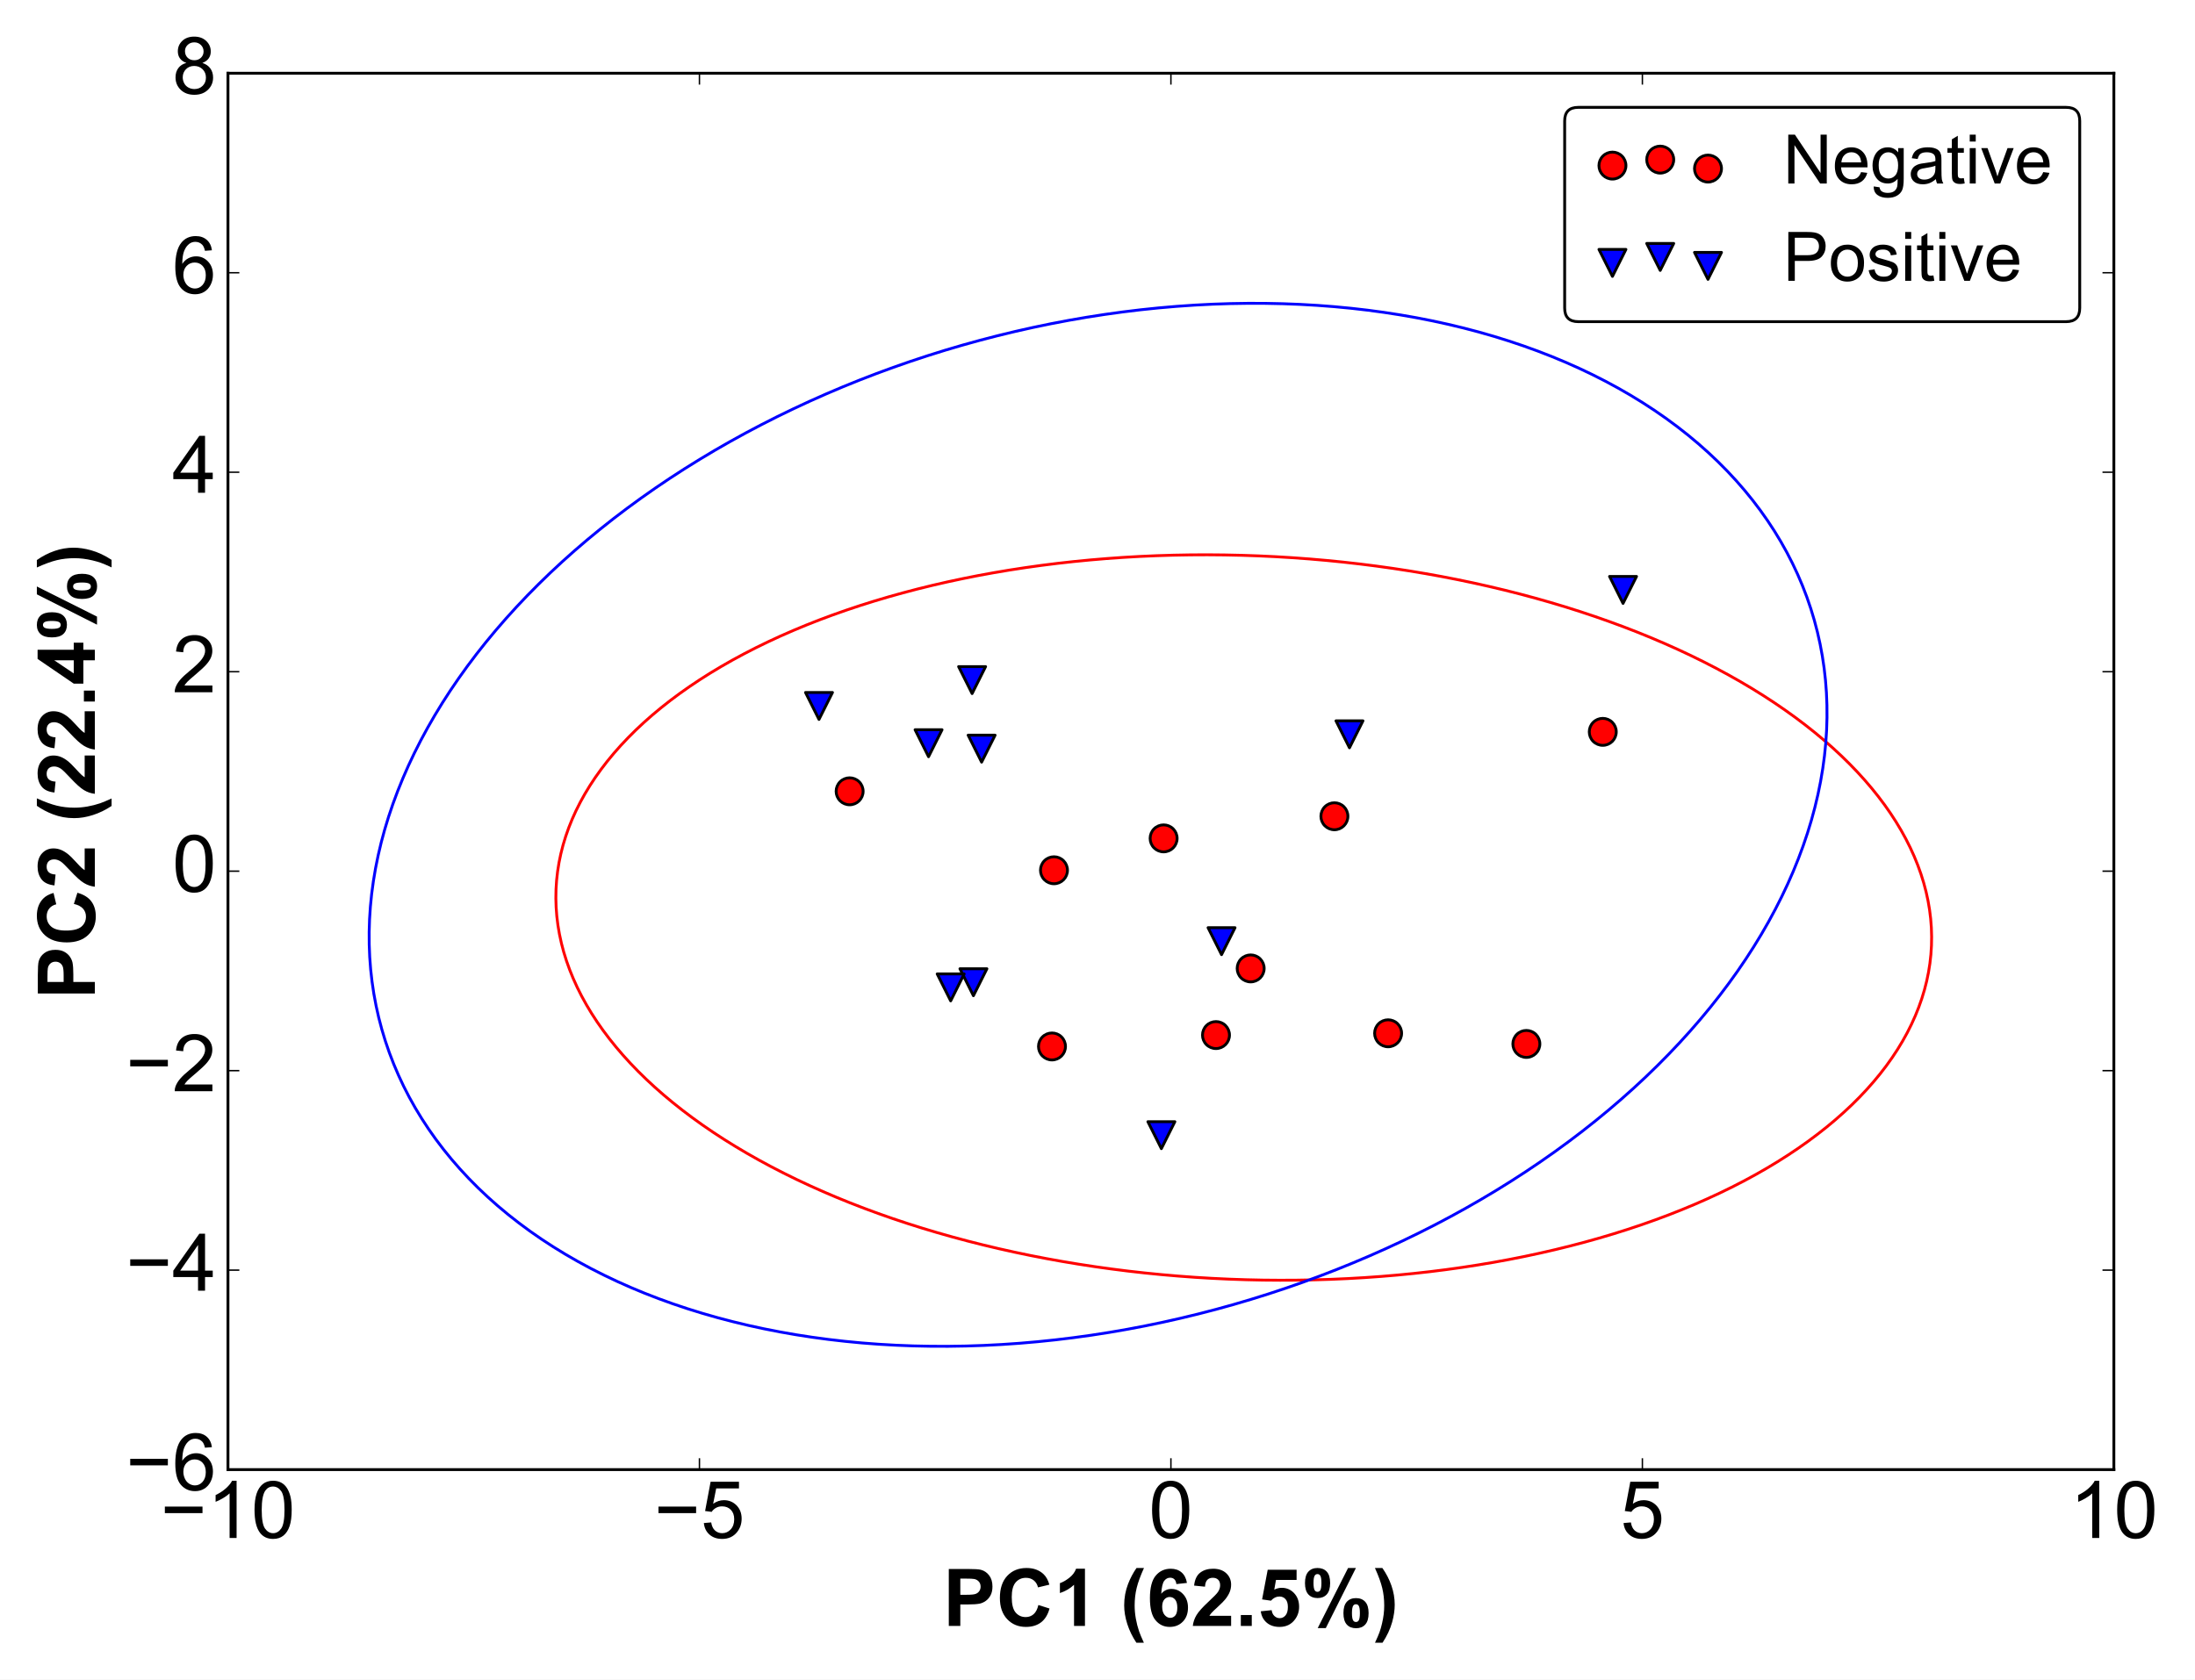
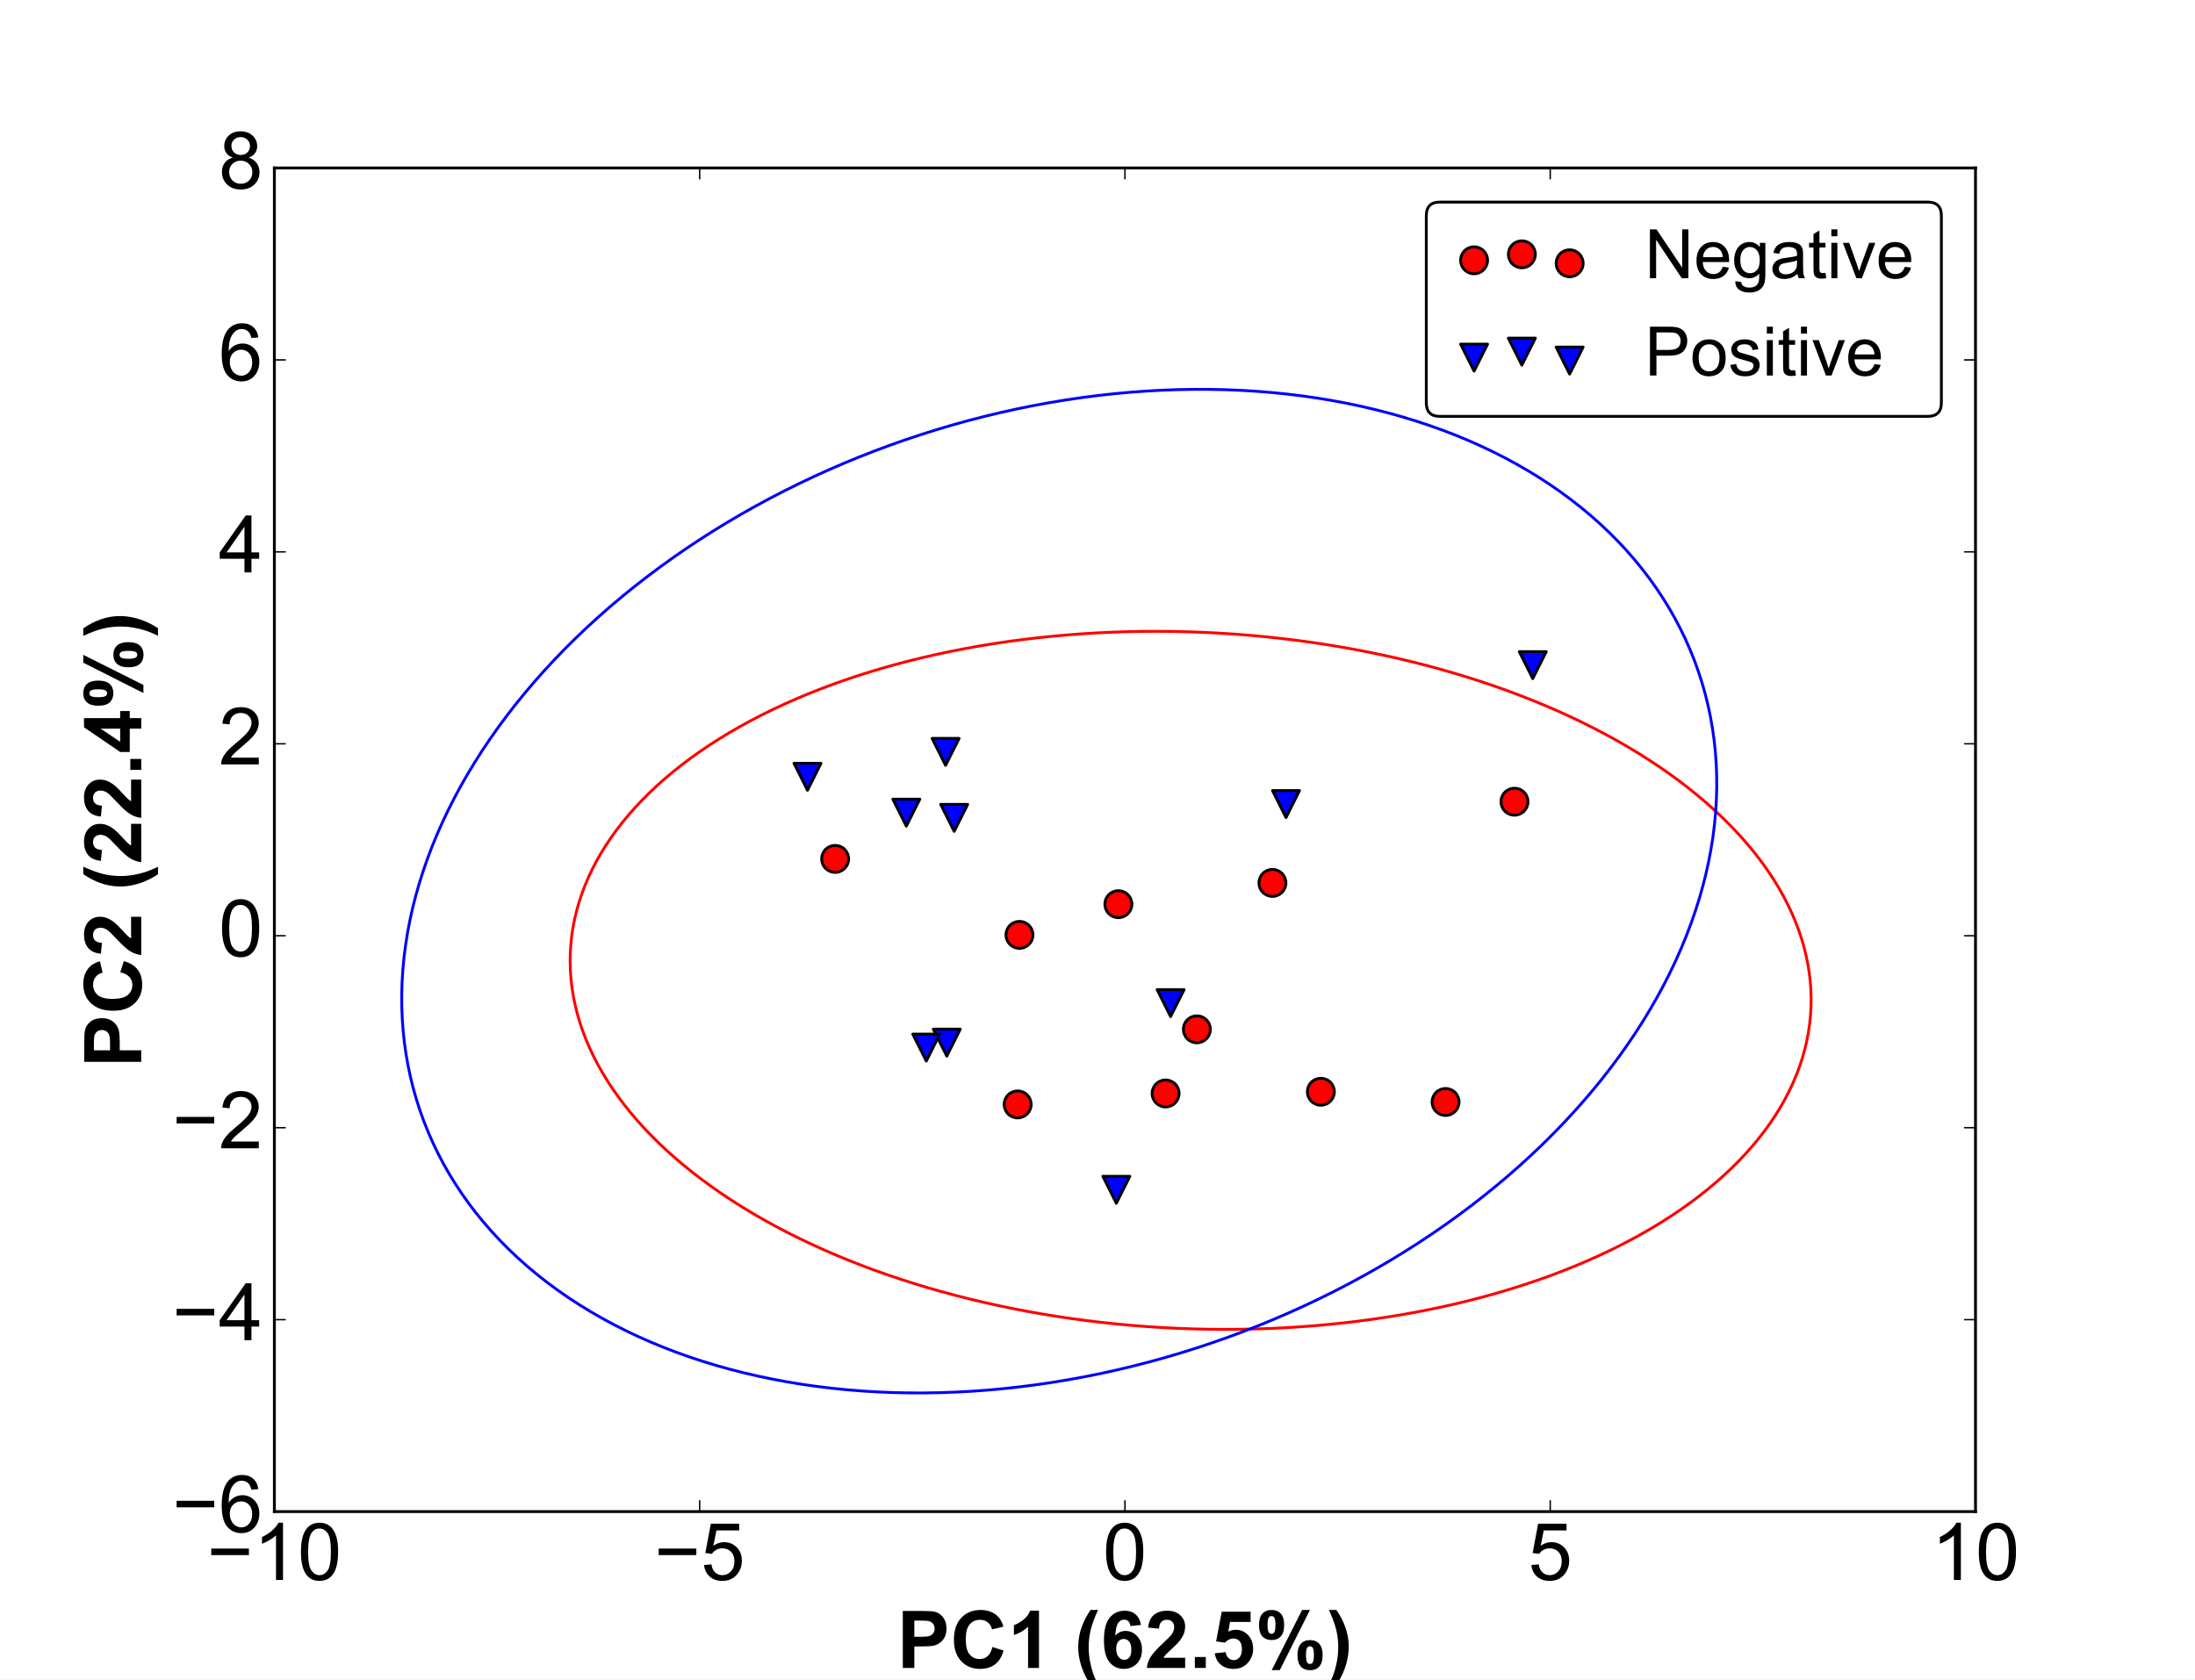
<svg xmlns="http://www.w3.org/2000/svg" xmlns:xlink="http://www.w3.org/1999/xlink" width="771.84pt" height="590.76pt" viewBox="0 0 771.84 590.76" version="1.1">
  <defs>
    <style type="text/css">*{stroke-linejoin: round; stroke-linecap: butt}</style>
  </defs>
  <g id="figure_1">
    <g id="patch_1">
      <path d="M 0 590.76  L 771.84 590.76  L 771.84 0  L 0 0  z " style="fill: #ffffff" />
    </g>
    <g id="axes_1">
      <g id="patch_2">
-         <path d="M 80.161 516.917  L 743.309 516.917  L 743.309 25.763  L 80.161 25.763  z " style="fill: #ffffff" />
+         <path d="M 96.48 531.684  L 694.656 531.684  L 694.656 59.076  L 96.48 59.076  z " style="fill: #ffffff" />
      </g>
      <g id="PathCollection_1">
        <defs>
-           <path id="m7305f28ae3" d="M 0 4.743  C 1.258 4.743 2.465 4.244 3.354 3.354  C 4.244 2.465 4.743 1.258 4.743 0  C 4.743 -1.258 4.244 -2.465 3.354 -3.354  C 2.465 -4.244 1.258 -4.743 0 -4.743  C -1.258 -4.743 -2.465 -4.244 -3.354 -3.354  C -4.244 -2.465 -4.743 -1.258 -4.743 0  C -4.743 1.258 -4.244 2.465 -3.354 3.354  C -2.465 4.244 -1.258 4.743 0 4.743  z " style="stroke: #000000" />
+           <path id="m4d91e64aa9" d="M 0 4.743  C 1.258 4.743 2.465 4.244 3.354 3.354  C 4.244 2.465 4.743 1.258 4.743 0  C 4.743 -1.258 4.244 -2.465 3.354 -3.354  C 2.465 -4.244 1.258 -4.743 0 -4.743  C -1.258 -4.743 -2.465 -4.244 -3.354 -3.354  C -4.244 -2.465 -4.743 -1.258 -4.743 0  C -4.743 1.258 -4.244 2.465 -3.354 3.354  C -2.465 4.244 -1.258 4.743 0 4.743  z " style="stroke: #000000" />
        </defs>
-         <g clip-path="url(#pb393d9fa2e)">
-           <use xlink:href="#m7305f28ae3" x="409.171" y="294.886" style="fill: #ff0000; stroke: #000000" />
-           <use xlink:href="#m7305f28ae3" x="469.224" y="287.11" style="fill: #ff0000; stroke: #000000" />
-           <use xlink:href="#m7305f28ae3" x="370.617" y="306.102" style="fill: #ff0000; stroke: #000000" />
-           <use xlink:href="#m7305f28ae3" x="427.582" y="364.073" style="fill: #ff0000; stroke: #000000" />
-           <use xlink:href="#m7305f28ae3" x="439.777" y="340.626" style="fill: #ff0000; stroke: #000000" />
-           <use xlink:href="#m7305f28ae3" x="563.591" y="257.42" style="fill: #ff0000; stroke: #000000" />
-           <use xlink:href="#m7305f28ae3" x="488.108" y="363.446" style="fill: #ff0000; stroke: #000000" />
-           <use xlink:href="#m7305f28ae3" x="536.723" y="367.188" style="fill: #ff0000; stroke: #000000" />
-           <use xlink:href="#m7305f28ae3" x="298.759" y="278.331" style="fill: #ff0000; stroke: #000000" />
-           <use xlink:href="#m7305f28ae3" x="369.914" y="368.079" style="fill: #ff0000; stroke: #000000" />
+         <g clip-path="url(#p5df4be5870)">
+           <use xlink:href="#m4d91e64aa9" x="393.255" y="318.037" style="fill: #ff0000; stroke: #000000" />
+           <use xlink:href="#m4d91e64aa9" x="447.425" y="310.554" style="fill: #ff0000; stroke: #000000" />
+           <use xlink:href="#m4d91e64aa9" x="358.479" y="328.829" style="fill: #ff0000; stroke: #000000" />
+           <use xlink:href="#m4d91e64aa9" x="409.862" y="384.611" style="fill: #ff0000; stroke: #000000" />
+           <use xlink:href="#m4d91e64aa9" x="420.862" y="362.05" style="fill: #ff0000; stroke: #000000" />
+           <use xlink:href="#m4d91e64aa9" x="532.545" y="281.985" style="fill: #ff0000; stroke: #000000" />
+           <use xlink:href="#m4d91e64aa9" x="464.459" y="384.008" style="fill: #ff0000; stroke: #000000" />
+           <use xlink:href="#m4d91e64aa9" x="508.31" y="387.608" style="fill: #ff0000; stroke: #000000" />
+           <use xlink:href="#m4d91e64aa9" x="293.661" y="302.107" style="fill: #ff0000; stroke: #000000" />
+           <use xlink:href="#m4d91e64aa9" x="357.845" y="388.466" style="fill: #ff0000; stroke: #000000" />
        </g>
      </g>
      <g id="patch_3">
-         <path d="M 613.122 415.44  C 657.189 392.196 680.937 360.133 679.135 326.31  C 677.333 292.488 650.128 259.669 603.511 235.081  C 556.895 210.493 494.674 196.143 430.551 195.193  C 366.428 194.242 305.639 206.768 261.571 230.012  C 217.504 253.255 193.756 285.319 195.558 319.141  C 197.361 352.964 224.566 385.783 271.182 410.371  C 317.798 434.959 380.019 449.309 444.142 450.259  C 508.265 451.21 569.055 438.684 613.122 415.44  L 613.122 415.44  z " clip-path="url(#pb393d9fa2e)" style="fill: none; stroke: #ff0000; stroke-linejoin: miter" />
+         <path d="M 577.224 434.039  C 616.974 411.673 638.395 380.82 636.769 348.275  C 635.143 315.73 610.604 284.15 568.555 260.49  C 526.506 236.83 470.381 223.023 412.54 222.108  C 354.7 221.193 299.867 233.246 260.117 255.612  C 220.367 277.978 198.946 308.831 200.572 341.376  C 202.197 373.922 226.737 405.501 268.786 429.161  C 310.835 452.821 366.96 466.628 424.8 467.543  C 482.641 468.458 537.474 456.405 577.224 434.039  L 577.224 434.039  z " clip-path="url(#p5df4be5870)" style="fill: none; stroke: #ff0000; stroke-linejoin: miter" />
      </g>
      <g id="PathCollection_2">
        <defs>
-           <path id="mfdfaaab88c" d="M -0 4.743  L 4.743 -4.743  L -4.743 -4.743  z " style="stroke: #000000" />
+           <path id="m7f897e3ad5" d="M -0 4.743  L 4.743 -4.743  L -4.743 -4.743  z " style="stroke: #000000" />
        </defs>
-         <g clip-path="url(#pb393d9fa2e)">
-           <use xlink:href="#mfdfaaab88c" x="341.824" y="239.215" style="fill: #0000ff; stroke: #000000" />
-           <use xlink:href="#mfdfaaab88c" x="345.171" y="263.331" style="fill: #0000ff; stroke: #000000" />
-           <use xlink:href="#mfdfaaab88c" x="342.288" y="345.491" style="fill: #0000ff; stroke: #000000" />
-           <use xlink:href="#mfdfaaab88c" x="474.521" y="258.289" style="fill: #0000ff; stroke: #000000" />
-           <use xlink:href="#mfdfaaab88c" x="287.988" y="248.311" style="fill: #0000ff; stroke: #000000" />
-           <use xlink:href="#mfdfaaab88c" x="326.514" y="261.422" style="fill: #0000ff; stroke: #000000" />
-           <use xlink:href="#mfdfaaab88c" x="334.292" y="347.307" style="fill: #0000ff; stroke: #000000" />
-           <use xlink:href="#mfdfaaab88c" x="429.537" y="331.046" style="fill: #0000ff; stroke: #000000" />
-           <use xlink:href="#mfdfaaab88c" x="408.381" y="399.283" style="fill: #0000ff; stroke: #000000" />
-           <use xlink:href="#mfdfaaab88c" x="570.717" y="207.497" style="fill: #0000ff; stroke: #000000" />
+         <g clip-path="url(#p5df4be5870)">
+           <use xlink:href="#m7f897e3ad5" x="332.506" y="264.468" style="fill: #0000ff; stroke: #000000" />
+           <use xlink:href="#m7f897e3ad5" x="335.526" y="287.673" style="fill: #0000ff; stroke: #000000" />
+           <use xlink:href="#m7f897e3ad5" x="332.926" y="366.731" style="fill: #0000ff; stroke: #000000" />
+           <use xlink:href="#m7f897e3ad5" x="452.202" y="282.821" style="fill: #0000ff; stroke: #000000" />
+           <use xlink:href="#m7f897e3ad5" x="283.946" y="273.22" style="fill: #0000ff; stroke: #000000" />
+           <use xlink:href="#m7f897e3ad5" x="318.697" y="285.836" style="fill: #0000ff; stroke: #000000" />
+           <use xlink:href="#m7f897e3ad5" x="325.713" y="368.479" style="fill: #0000ff; stroke: #000000" />
+           <use xlink:href="#m7f897e3ad5" x="411.626" y="352.831" style="fill: #0000ff; stroke: #000000" />
+           <use xlink:href="#m7f897e3ad5" x="392.543" y="418.492" style="fill: #0000ff; stroke: #000000" />
+           <use xlink:href="#m7f897e3ad5" x="538.973" y="233.947" style="fill: #0000ff; stroke: #000000" />
        </g>
      </g>
      <g id="patch_4">
-         <path d="M 546.761 405.078  C 599.732 367.17 633.616 318.696 640.948 270.332  C 648.281 221.969 628.464 177.664 585.863 147.177  C 543.261 116.689 481.353 102.508 413.773 107.755  C 346.192 113.003 278.458 137.251 225.486 175.16  C 172.514 213.069 138.631 261.543 131.298 309.906  C 123.966 358.27 143.782 402.574 186.384 433.062  C 228.985 463.549 290.894 477.731 358.474 472.483  C 426.054 467.236 493.789 442.987 546.761 405.078  L 546.761 405.078  z " clip-path="url(#pb393d9fa2e)" style="fill: none; stroke: #0000ff; stroke-linejoin: miter" />
+         <path d="M 517.364 424.068  C 565.146 387.591 595.71 340.947 602.324 294.41  C 608.938 247.873 591.063 205.241 552.635 175.905  C 514.208 146.569 458.365 132.922 397.406 137.972  C 336.447 143.021 275.349 166.354 227.567 202.831  C 179.785 239.309 149.222 285.953 142.608 332.49  C 135.993 379.027 153.868 421.659 192.296 450.995  C 230.724 480.331 286.566 493.977 347.525 488.928  C 408.484 483.879 469.583 460.546 517.364 424.068  L 517.364 424.068  z " clip-path="url(#p5df4be5870)" style="fill: none; stroke: #0000ff; stroke-linejoin: miter" />
      </g>
      <g id="patch_5">
-         <path d="M 80.161 516.917  L 80.161 25.763  " style="fill: none; stroke: #000000; stroke-linejoin: miter; stroke-linecap: square" />
+         <path d="M 96.48 531.684  L 96.48 59.076  " style="fill: none; stroke: #000000; stroke-linejoin: miter; stroke-linecap: square" />
      </g>
      <g id="patch_6">
-         <path d="M 743.309 516.917  L 743.309 25.763  " style="fill: none; stroke: #000000; stroke-linejoin: miter; stroke-linecap: square" />
+         <path d="M 694.656 531.684  L 694.656 59.076  " style="fill: none; stroke: #000000; stroke-linejoin: miter; stroke-linecap: square" />
      </g>
      <g id="patch_7">
-         <path d="M 80.161 516.917  L 743.309 516.917  " style="fill: none; stroke: #000000; stroke-linejoin: miter; stroke-linecap: square" />
+         <path d="M 96.48 531.684  L 694.656 531.684  " style="fill: none; stroke: #000000; stroke-linejoin: miter; stroke-linecap: square" />
      </g>
      <g id="patch_8">
-         <path d="M 80.161 25.763  L 743.309 25.763  " style="fill: none; stroke: #000000; stroke-linejoin: miter; stroke-linecap: square" />
+         <path d="M 96.48 59.076  L 694.656 59.076  " style="fill: none; stroke: #000000; stroke-linejoin: miter; stroke-linecap: square" />
      </g>
      <g id="matplotlib.axis_1">
        <g id="xtick_1">
          <g id="line2d_1">
            <defs>
-               <path id="mb002cee3cd" d="M 0 0  L 0 -4  " style="stroke: #000000; stroke-width: 0.5" />
-             </defs>
-             <g>
-               <use xlink:href="#mb002cee3cd" x="80.161" y="516.917" style="stroke: #000000; stroke-width: 0.5" />
+               <path id="mc21861d871" d="M 0 0  L 0 -4  " style="stroke: #000000; stroke-width: 0.5" />
+             </defs>
+             <g>
+               <use xlink:href="#mc21861d871" x="96.48" y="531.684" style="stroke: #000000; stroke-width: 0.5" />
            </g>
          </g>
          <g id="line2d_2">
            <defs>
-               <path id="mc757b2bdd2" d="M 0 0  L 0 4  " style="stroke: #000000; stroke-width: 0.5" />
-             </defs>
-             <g>
-               <use xlink:href="#mc757b2bdd2" x="80.161" y="25.763" style="stroke: #000000; stroke-width: 0.5" />
+               <path id="m3ada7dfff3" d="M 0 0  L 0 4  " style="stroke: #000000; stroke-width: 0.5" />
+             </defs>
+             <g>
+               <use xlink:href="#m3ada7dfff3" x="96.48" y="59.076" style="stroke: #000000; stroke-width: 0.5" />
            </g>
          </g>
          <g id="text_1">
-             <g transform="translate(56.41313 540.9588) scale(0.28 -0.28)">
+             <g transform="translate(72.7325 555.7259) scale(0.28 -0.28)">
              <defs>
                <path id="ArialMT-2212" d="M 3381 1997  L 356 1997  L 356 2522  L 3381 2522  L 3381 1997  z " transform="scale(0.015625)" />
                <path id="ArialMT-31" d="M 2384 0  L 1822 0  L 1822 3584  Q 1619 3391 1289 3197  Q 959 3003 697 2906  L 697 3450  Q 1169 3672 1522 3987  Q 1875 4303 2022 4600  L 2384 4600  L 2384 0  z " transform="scale(0.015625)" />
                <path id="ArialMT-30" d="M 266 2259  Q 266 3072 433 3567  Q 600 4063 929 4331  Q 1259 4600 1759 4600  Q 2128 4600 2406 4451  Q 2684 4303 2865 4023  Q 3047 3744 3150 3342  Q 3253 2941 3253 2259  Q 3253 1453 3087 958  Q 2922 463 2592 192  Q 2263 -78 1759 -78  Q 1097 -78 719 397  Q 266 969 266 2259  z M 844 2259  Q 844 1131 1108 757  Q 1372 384 1759 384  Q 2147 384 2411 759  Q 2675 1134 2675 2259  Q 2675 3391 2411 3762  Q 2147 4134 1753 4134  Q 1366 4134 1134 3806  Q 844 3388 844 2259  z " transform="scale(0.015625)" />
              </defs>
              <use xlink:href="#ArialMT-2212" />
              <use xlink:href="#ArialMT-31" x="58.398" />
              <use xlink:href="#ArialMT-30" x="114.014" />
            </g>
          </g>
        </g>
        <g id="xtick_2">
          <g id="line2d_3">
            <g>
-               <use xlink:href="#mb002cee3cd" x="245.948" y="516.917" style="stroke: #000000; stroke-width: 0.5" />
+               <use xlink:href="#mc21861d871" x="246.024" y="531.684" style="stroke: #000000; stroke-width: 0.5" />
            </g>
          </g>
          <g id="line2d_4">
            <g>
-               <use xlink:href="#mc757b2bdd2" x="245.948" y="25.763" style="stroke: #000000; stroke-width: 0.5" />
+               <use xlink:href="#m3ada7dfff3" x="246.024" y="59.076" style="stroke: #000000; stroke-width: 0.5" />
            </g>
          </g>
          <g id="text_2">
-             <g transform="translate(229.9856 540.9588) scale(0.28 -0.28)">
+             <g transform="translate(230.0618 555.7259) scale(0.28 -0.28)">
              <defs>
                <path id="ArialMT-35" d="M 266 1200  L 856 1250  Q 922 819 1161 601  Q 1400 384 1738 384  Q 2144 384 2425 690  Q 2706 997 2706 1503  Q 2706 1984 2436 2262  Q 2166 2541 1728 2541  Q 1456 2541 1237 2417  Q 1019 2294 894 2097  L 366 2166  L 809 4519  L 3088 4519  L 3088 3981  L 1259 3981  L 1013 2750  Q 1425 3038 1878 3038  Q 2478 3038 2890 2622  Q 3303 2206 3303 1553  Q 3303 931 2941 478  Q 2500 -78 1738 -78  Q 1113 -78 717 272  Q 322 622 266 1200  z " transform="scale(0.015625)" />
              </defs>
              <use xlink:href="#ArialMT-2212" />
              <use xlink:href="#ArialMT-35" x="58.398" />
            </g>
          </g>
        </g>
        <g id="xtick_3">
          <g id="line2d_5">
            <g>
-               <use xlink:href="#mb002cee3cd" x="411.735" y="516.917" style="stroke: #000000; stroke-width: 0.5" />
+               <use xlink:href="#mc21861d871" x="395.568" y="531.684" style="stroke: #000000; stroke-width: 0.5" />
            </g>
          </g>
          <g id="line2d_6">
            <g>
-               <use xlink:href="#mc757b2bdd2" x="411.735" y="25.763" style="stroke: #000000; stroke-width: 0.5" />
+               <use xlink:href="#m3ada7dfff3" x="395.568" y="59.076" style="stroke: #000000; stroke-width: 0.5" />
            </g>
          </g>
          <g id="text_3">
-             <g transform="translate(403.9497 540.9588) scale(0.28 -0.28)">
+             <g transform="translate(387.7827 555.7259) scale(0.28 -0.28)">
              <use xlink:href="#ArialMT-30" />
            </g>
          </g>
        </g>
        <g id="xtick_4">
          <g id="line2d_7">
            <g>
-               <use xlink:href="#mb002cee3cd" x="577.522" y="516.917" style="stroke: #000000; stroke-width: 0.5" />
+               <use xlink:href="#mc21861d871" x="545.112" y="531.684" style="stroke: #000000; stroke-width: 0.5" />
            </g>
          </g>
          <g id="line2d_8">
            <g>
-               <use xlink:href="#mc757b2bdd2" x="577.522" y="25.763" style="stroke: #000000; stroke-width: 0.5" />
+               <use xlink:href="#m3ada7dfff3" x="545.112" y="59.076" style="stroke: #000000; stroke-width: 0.5" />
            </g>
          </g>
          <g id="text_4">
-             <g transform="translate(569.7369 540.9588) scale(0.28 -0.28)">
+             <g transform="translate(537.3267 555.7259) scale(0.28 -0.28)">
              <use xlink:href="#ArialMT-35" />
            </g>
          </g>
        </g>
        <g id="xtick_5">
          <g id="line2d_9">
            <g>
-               <use xlink:href="#mb002cee3cd" x="743.309" y="516.917" style="stroke: #000000; stroke-width: 0.5" />
+               <use xlink:href="#mc21861d871" x="694.656" y="531.684" style="stroke: #000000; stroke-width: 0.5" />
            </g>
          </g>
          <g id="line2d_10">
            <g>
-               <use xlink:href="#mc757b2bdd2" x="743.309" y="25.763" style="stroke: #000000; stroke-width: 0.5" />
+               <use xlink:href="#m3ada7dfff3" x="694.656" y="59.076" style="stroke: #000000; stroke-width: 0.5" />
            </g>
          </g>
          <g id="text_5">
-             <g transform="translate(727.7387 540.9588) scale(0.28 -0.28)">
+             <g transform="translate(679.0854 555.7259) scale(0.28 -0.28)">
              <use xlink:href="#ArialMT-31" />
              <use xlink:href="#ArialMT-30" x="55.615" />
            </g>
          </g>
        </g>
        <g id="text_6">
-           <g transform="translate(331.5938 571.9069) scale(0.28 -0.28)">
+           <g transform="translate(315.4268 586.674) scale(0.28 -0.28)">
            <defs>
              <path id="Arial-BoldMT-50" d="M 466 0  L 466 4581  L 1950 4581  Q 2794 4581 3050 4513  Q 3444 4409 3709 4064  Q 3975 3719 3975 3172  Q 3975 2750 3822 2462  Q 3669 2175 3433 2011  Q 3197 1847 2953 1794  Q 2622 1728 1994 1728  L 1391 1728  L 1391 0  L 466 0  z M 1391 3806  L 1391 2506  L 1897 2506  Q 2444 2506 2628 2578  Q 2813 2650 2917 2803  Q 3022 2956 3022 3159  Q 3022 3409 2875 3571  Q 2728 3734 2503 3775  Q 2338 3806 1838 3806  L 1391 3806  z " transform="scale(0.015625)" />
              <path id="Arial-BoldMT-43" d="M 3397 1684  L 4294 1400  Q 4088 650 3608 286  Q 3128 -78 2391 -78  Q 1478 -78 890 545  Q 303 1169 303 2250  Q 303 3394 893 4026  Q 1484 4659 2447 4659  Q 3288 4659 3813 4163  Q 4125 3869 4281 3319  L 3366 3100  Q 3284 3456 3026 3662  Q 2769 3869 2400 3869  Q 1891 3869 1573 3503  Q 1256 3138 1256 2319  Q 1256 1450 1568 1081  Q 1881 713 2381 713  Q 2750 713 3015 947  Q 3281 1181 3397 1684  z " transform="scale(0.015625)" />
              <path id="Arial-BoldMT-31" d="M 2519 0  L 1641 0  L 1641 3309  Q 1159 2859 506 2644  L 506 3441  Q 850 3553 1253 3867  Q 1656 4181 1806 4600  L 2519 4600  L 2519 0  z " transform="scale(0.015625)" />
              <path id="Arial-BoldMT-20" transform="scale(0.015625)" />
              <path id="Arial-BoldMT-28" d="M 1916 -1347  L 1313 -1347  Q 834 -625 584 153  Q 334 931 334 1659  Q 334 2563 644 3369  Q 913 4069 1325 4659  L 1925 4659  Q 1497 3713 1336 3048  Q 1175 2384 1175 1641  Q 1175 1128 1270 590  Q 1366 53 1531 -431  Q 1641 -750 1916 -1347  z " transform="scale(0.015625)" />
              <path id="Arial-BoldMT-36" d="M 3247 3459  L 2397 3366  Q 2366 3628 2234 3753  Q 2103 3878 1894 3878  Q 1616 3878 1423 3628  Q 1231 3378 1181 2588  Q 1509 2975 1997 2975  Q 2547 2975 2939 2556  Q 3331 2138 3331 1475  Q 3331 772 2918 347  Q 2506 -78 1859 -78  Q 1166 -78 719 461  Q 272 1000 272 2228  Q 272 3488 737 4044  Q 1203 4600 1947 4600  Q 2469 4600 2811 4308  Q 3153 4016 3247 3459  z M 1256 1544  Q 1256 1116 1453 883  Q 1650 650 1903 650  Q 2147 650 2309 840  Q 2472 1031 2472 1466  Q 2472 1913 2297 2120  Q 2122 2328 1859 2328  Q 1606 2328 1431 2129  Q 1256 1931 1256 1544  z " transform="scale(0.015625)" />
              <path id="Arial-BoldMT-32" d="M 3238 816  L 3238 0  L 159 0  Q 209 463 459 877  Q 709 1291 1447 1975  Q 2041 2528 2175 2725  Q 2356 2997 2356 3263  Q 2356 3556 2198 3714  Q 2041 3872 1763 3872  Q 1488 3872 1325 3706  Q 1163 3541 1138 3156  L 263 3244  Q 341 3969 753 4284  Q 1166 4600 1784 4600  Q 2463 4600 2850 4234  Q 3238 3869 3238 3325  Q 3238 3016 3127 2736  Q 3016 2456 2775 2150  Q 2616 1947 2200 1565  Q 1784 1184 1673 1059  Q 1563 934 1494 816  L 3238 816  z " transform="scale(0.015625)" />
              <path id="Arial-BoldMT-2e" d="M 459 0  L 459 878  L 1338 878  L 1338 0  L 459 0  z " transform="scale(0.015625)" />
              <path id="Arial-BoldMT-35" d="M 284 1178  L 1159 1269  Q 1197 972 1381 798  Q 1566 625 1806 625  Q 2081 625 2272 848  Q 2463 1072 2463 1522  Q 2463 1944 2273 2155  Q 2084 2366 1781 2366  Q 1403 2366 1103 2031  L 391 2134  L 841 4519  L 3163 4519  L 3163 3697  L 1506 3697  L 1369 2919  Q 1663 3066 1969 3066  Q 2553 3066 2959 2641  Q 3366 2216 3366 1538  Q 3366 972 3038 528  Q 2591 -78 1797 -78  Q 1163 -78 763 262  Q 363 603 284 1178  z " transform="scale(0.015625)" />
              <path id="Arial-BoldMT-25" d="M 278 3450  Q 278 4066 548 4362  Q 819 4659 1281 4659  Q 1759 4659 2029 4364  Q 2300 4069 2300 3450  Q 2300 2834 2029 2537  Q 1759 2241 1297 2241  Q 819 2241 548 2536  Q 278 2831 278 3450  z M 963 3456  Q 963 3009 1066 2856  Q 1144 2744 1281 2744  Q 1422 2744 1500 2856  Q 1600 3009 1600 3456  Q 1600 3903 1500 4053  Q 1422 4169 1281 4169  Q 1144 4169 1066 4056  Q 963 3903 963 3456  z M 1950 -175  L 1300 -175  L 3741 4659  L 4372 4659  L 1950 -175  z M 3369 1028  Q 3369 1644 3639 1941  Q 3909 2238 4378 2238  Q 4850 2238 5120 1941  Q 5391 1644 5391 1028  Q 5391 409 5120 112  Q 4850 -184 4388 -184  Q 3909 -184 3639 112  Q 3369 409 3369 1028  z M 4053 1031  Q 4053 584 4156 434  Q 4234 319 4372 319  Q 4513 319 4588 431  Q 4691 584 4691 1031  Q 4691 1478 4591 1631  Q 4513 1744 4372 1744  Q 4231 1744 4156 1631  Q 4053 1478 4053 1031  z " transform="scale(0.015625)" />
              <path id="Arial-BoldMT-29" d="M 216 -1347  Q 475 -791 581 -494  Q 688 -197 778 190  Q 869 578 912 926  Q 956 1275 956 1641  Q 956 2384 797 3048  Q 638 3713 209 4659  L 806 4659  Q 1278 3988 1539 3234  Q 1800 2481 1800 1706  Q 1800 1053 1594 306  Q 1359 -531 822 -1347  L 216 -1347  z " transform="scale(0.015625)" />
            </defs>
            <use xlink:href="#Arial-BoldMT-50" />
            <use xlink:href="#Arial-BoldMT-43" x="66.699" />
            <use xlink:href="#Arial-BoldMT-31" x="138.916" />
            <use xlink:href="#Arial-BoldMT-20" x="194.531" />
            <use xlink:href="#Arial-BoldMT-28" x="222.314" />
            <use xlink:href="#Arial-BoldMT-36" x="255.615" />
            <use xlink:href="#Arial-BoldMT-32" x="311.23" />
            <use xlink:href="#Arial-BoldMT-2e" x="366.846" />
            <use xlink:href="#Arial-BoldMT-35" x="394.629" />
            <use xlink:href="#Arial-BoldMT-25" x="450.244" />
            <use xlink:href="#Arial-BoldMT-29" x="539.16" />
          </g>
        </g>
      </g>
      <g id="matplotlib.axis_2">
        <g id="ytick_1">
          <g id="line2d_11">
            <defs>
-               <path id="m9990cc70c4" d="M 0 0  L 4 0  " style="stroke: #000000; stroke-width: 0.5" />
-             </defs>
-             <g>
-               <use xlink:href="#m9990cc70c4" x="80.161" y="516.917" style="stroke: #000000; stroke-width: 0.5" />
+               <path id="m8e47864b8e" d="M 0 0  L 4 0  " style="stroke: #000000; stroke-width: 0.5" />
+             </defs>
+             <g>
+               <use xlink:href="#m8e47864b8e" x="96.48" y="531.684" style="stroke: #000000; stroke-width: 0.5" />
            </g>
          </g>
          <g id="line2d_12">
            <defs>
-               <path id="m5064566fb2" d="M 0 0  L -4 0  " style="stroke: #000000; stroke-width: 0.5" />
-             </defs>
-             <g>
-               <use xlink:href="#m5064566fb2" x="743.309" y="516.917" style="stroke: #000000; stroke-width: 0.5" />
+               <path id="m2329909978" d="M 0 0  L -4 0  " style="stroke: #000000; stroke-width: 0.5" />
+             </defs>
+             <g>
+               <use xlink:href="#m2329909978" x="694.656" y="531.684" style="stroke: #000000; stroke-width: 0.5" />
            </g>
          </g>
          <g id="text_7">
-             <g transform="translate(44.23625 524.1553) scale(0.28 -0.28)">
+             <g transform="translate(60.55562 538.9224) scale(0.28 -0.28)">
              <defs>
                <path id="ArialMT-36" d="M 3184 3459  L 2625 3416  Q 2550 3747 2413 3897  Q 2184 4138 1850 4138  Q 1581 4138 1378 3988  Q 1113 3794 959 3422  Q 806 3050 800 2363  Q 1003 2672 1297 2822  Q 1591 2972 1913 2972  Q 2475 2972 2870 2558  Q 3266 2144 3266 1488  Q 3266 1056 3080 686  Q 2894 316 2569 119  Q 2244 -78 1831 -78  Q 1128 -78 684 439  Q 241 956 241 2144  Q 241 3472 731 4075  Q 1159 4600 1884 4600  Q 2425 4600 2770 4297  Q 3116 3994 3184 3459  z M 888 1484  Q 888 1194 1011 928  Q 1134 663 1356 523  Q 1578 384 1822 384  Q 2178 384 2434 671  Q 2691 959 2691 1453  Q 2691 1928 2437 2201  Q 2184 2475 1800 2475  Q 1419 2475 1153 2201  Q 888 1928 888 1484  z " transform="scale(0.015625)" />
              </defs>
              <use xlink:href="#ArialMT-2212" />
              <use xlink:href="#ArialMT-36" x="58.398" />
            </g>
          </g>
        </g>
        <g id="ytick_2">
          <g id="line2d_13">
            <g>
-               <use xlink:href="#m9990cc70c4" x="80.161" y="446.752" style="stroke: #000000; stroke-width: 0.5" />
+               <use xlink:href="#m8e47864b8e" x="96.48" y="464.169" style="stroke: #000000; stroke-width: 0.5" />
            </g>
          </g>
          <g id="line2d_14">
            <g>
-               <use xlink:href="#m5064566fb2" x="743.309" y="446.752" style="stroke: #000000; stroke-width: 0.5" />
+               <use xlink:href="#m2329909978" x="694.656" y="464.169" style="stroke: #000000; stroke-width: 0.5" />
            </g>
          </g>
          <g id="text_8">
-             <g transform="translate(44.23625 453.9905) scale(0.28 -0.28)">
+             <g transform="translate(60.55562 471.407) scale(0.28 -0.28)">
              <defs>
                <path id="ArialMT-34" d="M 2069 0  L 2069 1097  L 81 1097  L 81 1613  L 2172 4581  L 2631 4581  L 2631 1613  L 3250 1613  L 3250 1097  L 2631 1097  L 2631 0  L 2069 0  z M 2069 1613  L 2069 3678  L 634 1613  L 2069 1613  z " transform="scale(0.015625)" />
              </defs>
              <use xlink:href="#ArialMT-2212" />
              <use xlink:href="#ArialMT-34" x="58.398" />
            </g>
          </g>
        </g>
        <g id="ytick_3">
          <g id="line2d_15">
            <g>
-               <use xlink:href="#m9990cc70c4" x="80.161" y="376.587" style="stroke: #000000; stroke-width: 0.5" />
+               <use xlink:href="#m8e47864b8e" x="96.48" y="396.653" style="stroke: #000000; stroke-width: 0.5" />
            </g>
          </g>
          <g id="line2d_16">
            <g>
-               <use xlink:href="#m5064566fb2" x="743.309" y="376.587" style="stroke: #000000; stroke-width: 0.5" />
+               <use xlink:href="#m2329909978" x="694.656" y="396.653" style="stroke: #000000; stroke-width: 0.5" />
            </g>
          </g>
          <g id="text_9">
-             <g transform="translate(44.23625 383.8258) scale(0.28 -0.28)">
+             <g transform="translate(60.55562 403.8916) scale(0.28 -0.28)">
              <defs>
                <path id="ArialMT-32" d="M 3222 541  L 3222 0  L 194 0  Q 188 203 259 391  Q 375 700 629 1000  Q 884 1300 1366 1694  Q 2113 2306 2375 2664  Q 2638 3022 2638 3341  Q 2638 3675 2398 3904  Q 2159 4134 1775 4134  Q 1369 4134 1125 3890  Q 881 3647 878 3216  L 300 3275  Q 359 3922 746 4261  Q 1134 4600 1788 4600  Q 2447 4600 2831 4234  Q 3216 3869 3216 3328  Q 3216 3053 3103 2787  Q 2991 2522 2730 2228  Q 2469 1934 1863 1422  Q 1356 997 1212 845  Q 1069 694 975 541  L 3222 541  z " transform="scale(0.015625)" />
              </defs>
              <use xlink:href="#ArialMT-2212" />
              <use xlink:href="#ArialMT-32" x="58.398" />
            </g>
          </g>
        </g>
        <g id="ytick_4">
          <g id="line2d_17">
            <g>
-               <use xlink:href="#m9990cc70c4" x="80.161" y="306.423" style="stroke: #000000; stroke-width: 0.5" />
+               <use xlink:href="#m8e47864b8e" x="96.48" y="329.138" style="stroke: #000000; stroke-width: 0.5" />
            </g>
          </g>
          <g id="line2d_18">
            <g>
-               <use xlink:href="#m5064566fb2" x="743.309" y="306.423" style="stroke: #000000; stroke-width: 0.5" />
+               <use xlink:href="#m2329909978" x="694.656" y="329.138" style="stroke: #000000; stroke-width: 0.5" />
            </g>
          </g>
          <g id="text_10">
-             <g transform="translate(60.59 313.661) scale(0.28 -0.28)">
+             <g transform="translate(76.90937 336.3762) scale(0.28 -0.28)">
              <use xlink:href="#ArialMT-30" />
            </g>
          </g>
        </g>
        <g id="ytick_5">
          <g id="line2d_19">
            <g>
-               <use xlink:href="#m9990cc70c4" x="80.161" y="236.258" style="stroke: #000000; stroke-width: 0.5" />
+               <use xlink:href="#m8e47864b8e" x="96.48" y="261.622" style="stroke: #000000; stroke-width: 0.5" />
            </g>
          </g>
          <g id="line2d_20">
            <g>
-               <use xlink:href="#m5064566fb2" x="743.309" y="236.258" style="stroke: #000000; stroke-width: 0.5" />
+               <use xlink:href="#m2329909978" x="694.656" y="261.622" style="stroke: #000000; stroke-width: 0.5" />
            </g>
          </g>
          <g id="text_11">
-             <g transform="translate(60.59 243.4962) scale(0.28 -0.28)">
+             <g transform="translate(76.90937 268.8607) scale(0.28 -0.28)">
              <use xlink:href="#ArialMT-32" />
            </g>
          </g>
        </g>
        <g id="ytick_6">
          <g id="line2d_21">
            <g>
-               <use xlink:href="#m9990cc70c4" x="80.161" y="166.093" style="stroke: #000000; stroke-width: 0.5" />
+               <use xlink:href="#m8e47864b8e" x="96.48" y="194.107" style="stroke: #000000; stroke-width: 0.5" />
            </g>
          </g>
          <g id="line2d_22">
            <g>
-               <use xlink:href="#m5064566fb2" x="743.309" y="166.093" style="stroke: #000000; stroke-width: 0.5" />
+               <use xlink:href="#m2329909978" x="694.656" y="194.107" style="stroke: #000000; stroke-width: 0.5" />
            </g>
          </g>
          <g id="text_12">
-             <g transform="translate(60.59 173.3314) scale(0.28 -0.28)">
+             <g transform="translate(76.90937 201.3453) scale(0.28 -0.28)">
              <use xlink:href="#ArialMT-34" />
            </g>
          </g>
        </g>
        <g id="ytick_7">
          <g id="line2d_23">
            <g>
-               <use xlink:href="#m9990cc70c4" x="80.161" y="95.928" style="stroke: #000000; stroke-width: 0.5" />
+               <use xlink:href="#m8e47864b8e" x="96.48" y="126.591" style="stroke: #000000; stroke-width: 0.5" />
            </g>
          </g>
          <g id="line2d_24">
            <g>
-               <use xlink:href="#m5064566fb2" x="743.309" y="95.928" style="stroke: #000000; stroke-width: 0.5" />
+               <use xlink:href="#m2329909978" x="694.656" y="126.591" style="stroke: #000000; stroke-width: 0.5" />
            </g>
          </g>
          <g id="text_13">
-             <g transform="translate(60.59 103.1667) scale(0.28 -0.28)">
+             <g transform="translate(76.90937 133.8299) scale(0.28 -0.28)">
              <use xlink:href="#ArialMT-36" />
            </g>
          </g>
        </g>
        <g id="ytick_8">
          <g id="line2d_25">
            <g>
-               <use xlink:href="#m9990cc70c4" x="80.161" y="25.763" style="stroke: #000000; stroke-width: 0.5" />
+               <use xlink:href="#m8e47864b8e" x="96.48" y="59.076" style="stroke: #000000; stroke-width: 0.5" />
            </g>
          </g>
          <g id="line2d_26">
            <g>
-               <use xlink:href="#m5064566fb2" x="743.309" y="25.763" style="stroke: #000000; stroke-width: 0.5" />
+               <use xlink:href="#m2329909978" x="694.656" y="59.076" style="stroke: #000000; stroke-width: 0.5" />
            </g>
          </g>
          <g id="text_14">
-             <g transform="translate(60.59 33.00187) scale(0.28 -0.28)">
+             <g transform="translate(76.90937 66.31444) scale(0.28 -0.28)">
              <defs>
                <path id="ArialMT-38" d="M 1131 2484  Q 781 2613 612 2850  Q 444 3088 444 3419  Q 444 3919 803 4259  Q 1163 4600 1759 4600  Q 2359 4600 2725 4251  Q 3091 3903 3091 3403  Q 3091 3084 2923 2848  Q 2756 2613 2416 2484  Q 2838 2347 3058 2040  Q 3278 1734 3278 1309  Q 3278 722 2862 322  Q 2447 -78 1769 -78  Q 1091 -78 675 323  Q 259 725 259 1325  Q 259 1772 486 2073  Q 713 2375 1131 2484  z M 1019 3438  Q 1019 3113 1228 2906  Q 1438 2700 1772 2700  Q 2097 2700 2305 2904  Q 2513 3109 2513 3406  Q 2513 3716 2298 3927  Q 2084 4138 1766 4138  Q 1444 4138 1231 3931  Q 1019 3725 1019 3438  z M 838 1322  Q 838 1081 952 856  Q 1066 631 1291 507  Q 1516 384 1775 384  Q 2178 384 2440 643  Q 2703 903 2703 1303  Q 2703 1709 2433 1975  Q 2163 2241 1756 2241  Q 1359 2241 1098 1978  Q 838 1716 838 1322  z " transform="scale(0.015625)" />
              </defs>
              <use xlink:href="#ArialMT-38" />
            </g>
          </g>
        </g>
        <g id="text_15">
-           <g transform="translate(33.34313 351.4814) rotate(-90) scale(0.28 -0.28)">
+           <g transform="translate(49.6625 375.5213) rotate(-90) scale(0.28 -0.28)">
            <defs>
              <path id="Arial-BoldMT-34" d="M 1994 0  L 1994 922  L 119 922  L 119 1691  L 2106 4600  L 2844 4600  L 2844 1694  L 3413 1694  L 3413 922  L 2844 922  L 2844 0  L 1994 0  z M 1994 1694  L 1994 3259  L 941 1694  L 1994 1694  z " transform="scale(0.015625)" />
            </defs>
            <use xlink:href="#Arial-BoldMT-50" />
            <use xlink:href="#Arial-BoldMT-43" x="66.699" />
            <use xlink:href="#Arial-BoldMT-32" x="138.916" />
            <use xlink:href="#Arial-BoldMT-20" x="194.531" />
            <use xlink:href="#Arial-BoldMT-28" x="222.314" />
            <use xlink:href="#Arial-BoldMT-32" x="255.615" />
            <use xlink:href="#Arial-BoldMT-32" x="311.23" />
            <use xlink:href="#Arial-BoldMT-2e" x="366.846" />
            <use xlink:href="#Arial-BoldMT-34" x="394.629" />
            <use xlink:href="#Arial-BoldMT-25" x="450.244" />
            <use xlink:href="#Arial-BoldMT-29" x="539.16" />
          </g>
        </g>
      </g>
      <g id="legend_1">
        <g id="patch_9">
-           <path d="M 554.992 113.142  L 726.509 113.142  Q 731.309 113.142 731.309 108.342  L 731.309 42.563  Q 731.309 37.763 726.509 37.763  L 554.992 37.763  Q 550.192 37.763 550.192 42.563  L 550.192 108.342  Q 550.192 113.142 554.992 113.142  z " style="fill: #ffffff; stroke: #000000; stroke-linejoin: miter" />
+           <path d="M 506.339 146.455  L 677.856 146.455  Q 682.656 146.455 682.656 141.655  L 682.656 75.876  Q 682.656 71.076 677.856 71.076  L 506.339 71.076  Q 501.538 71.076 501.538 75.876  L 501.538 141.655  Q 501.538 146.455 506.339 146.455  z " style="fill: #ffffff; stroke: #000000; stroke-linejoin: miter" />
        </g>
        <g id="PathCollection_3">
-           <path d="M 566.992 62.986  C 568.25 62.986 569.456 62.486 570.346 61.596  C 571.235 60.707 571.735 59.5 571.735 58.242  C 571.735 56.984 571.235 55.778 570.346 54.888  C 569.456 53.999 568.25 53.499 566.992 53.499  C 565.734 53.499 564.527 53.999 563.638 54.888  C 562.748 55.778 562.248 56.984 562.248 58.242  C 562.248 59.5 562.748 60.707 563.638 61.596  C 564.527 62.486 565.734 62.986 566.992 62.986  z " style="fill: #ff0000; stroke: #000000" />
-           <path d="M 583.792 60.886  C 585.05 60.886 586.256 60.386 587.146 59.496  C 588.035 58.607 588.535 57.4 588.535 56.142  C 588.535 54.884 588.035 53.678 587.146 52.788  C 586.256 51.899 585.05 51.399 583.792 51.399  C 582.534 51.399 581.327 51.899 580.438 52.788  C 579.548 53.678 579.048 54.884 579.048 56.142  C 579.048 57.4 579.548 58.607 580.438 59.496  C 581.327 60.386 582.534 60.886 583.792 60.886  z " style="fill: #ff0000; stroke: #000000" />
-           <path d="M 600.592 64.036  C 601.85 64.036 603.056 63.536 603.946 62.646  C 604.835 61.757 605.335 60.55 605.335 59.292  C 605.335 58.034 604.835 56.828 603.946 55.938  C 603.056 55.049 601.85 54.549 600.592 54.549  C 599.334 54.549 598.127 55.049 597.238 55.938  C 596.348 56.828 595.848 58.034 595.848 59.292  C 595.848 60.55 596.348 61.757 597.238 62.646  C 598.127 63.536 599.334 64.036 600.592 64.036  z " style="fill: #ff0000; stroke: #000000" />
+           <path d="M 518.338 96.298  C 519.596 96.298 520.803 95.798 521.693 94.909  C 522.582 94.019 523.082 92.813 523.082 91.555  C 523.082 90.297 522.582 89.09 521.693 88.201  C 520.803 87.311 519.596 86.811 518.338 86.811  C 517.081 86.811 515.874 87.311 514.984 88.201  C 514.095 89.09 513.595 90.297 513.595 91.555  C 513.595 92.813 514.095 94.019 514.984 94.909  C 515.874 95.798 517.081 96.298 518.338 96.298  z " style="fill: #ff0000; stroke: #000000" />
+           <path d="M 535.139 94.198  C 536.396 94.198 537.603 93.698 538.493 92.809  C 539.382 91.919 539.882 90.713 539.882 89.455  C 539.882 88.197 539.382 86.99 538.493 86.101  C 537.603 85.211 536.396 84.711 535.139 84.711  C 533.881 84.711 532.674 85.211 531.784 86.101  C 530.895 86.99 530.395 88.197 530.395 89.455  C 530.395 90.713 530.895 91.919 531.784 92.809  C 532.674 93.698 533.881 94.198 535.139 94.198  z " style="fill: #ff0000; stroke: #000000" />
+           <path d="M 551.938 97.348  C 553.196 97.348 554.403 96.848 555.293 95.959  C 556.182 95.069 556.682 93.863 556.682 92.605  C 556.682 91.347 556.182 90.14 555.293 89.251  C 554.403 88.361 553.196 87.861 551.938 87.861  C 550.681 87.861 549.474 88.361 548.584 89.251  C 547.695 90.14 547.195 91.347 547.195 92.605  C 547.195 93.863 547.695 95.069 548.584 95.959  C 549.474 96.848 550.681 97.348 551.938 97.348  z " style="fill: #ff0000; stroke: #000000" />
        </g>
        <g id="text_16">
-           <g transform="translate(626.9919 64.54219) scale(0.24 -0.24)">
+           <g transform="translate(578.3385 97.85475) scale(0.24 -0.24)">
            <defs>
              <path id="ArialMT-4e" d="M 488 0  L 488 4581  L 1109 4581  L 3516 984  L 3516 4581  L 4097 4581  L 4097 0  L 3475 0  L 1069 3600  L 1069 0  L 488 0  z " transform="scale(0.015625)" />
              <path id="ArialMT-65" d="M 2694 1069  L 3275 997  Q 3138 488 2766 206  Q 2394 -75 1816 -75  Q 1088 -75 661 373  Q 234 822 234 1631  Q 234 2469 665 2931  Q 1097 3394 1784 3394  Q 2450 3394 2872 2941  Q 3294 2488 3294 1666  Q 3294 1616 3291 1516  L 816 1516  Q 847 969 1125 678  Q 1403 388 1819 388  Q 2128 388 2347 550  Q 2566 713 2694 1069  z M 847 1978  L 2700 1978  Q 2663 2397 2488 2606  Q 2219 2931 1791 2931  Q 1403 2931 1139 2672  Q 875 2413 847 1978  z " transform="scale(0.015625)" />
              <path id="ArialMT-67" d="M 319 -275  L 866 -356  Q 900 -609 1056 -725  Q 1266 -881 1628 -881  Q 2019 -881 2231 -725  Q 2444 -569 2519 -288  Q 2563 -116 2559 434  Q 2191 0 1641 0  Q 956 0 581 494  Q 206 988 206 1678  Q 206 2153 378 2554  Q 550 2956 876 3175  Q 1203 3394 1644 3394  Q 2231 3394 2613 2919  L 2613 3319  L 3131 3319  L 3131 450  Q 3131 -325 2973 -648  Q 2816 -972 2473 -1159  Q 2131 -1347 1631 -1347  Q 1038 -1347 672 -1080  Q 306 -813 319 -275  z M 784 1719  Q 784 1066 1043 766  Q 1303 466 1694 466  Q 2081 466 2343 764  Q 2606 1063 2606 1700  Q 2606 2309 2336 2618  Q 2066 2928 1684 2928  Q 1309 2928 1046 2623  Q 784 2319 784 1719  z " transform="scale(0.015625)" />
              <path id="ArialMT-61" d="M 2588 409  Q 2275 144 1986 34  Q 1697 -75 1366 -75  Q 819 -75 525 192  Q 231 459 231 875  Q 231 1119 342 1320  Q 453 1522 633 1644  Q 813 1766 1038 1828  Q 1203 1872 1538 1913  Q 2219 1994 2541 2106  Q 2544 2222 2544 2253  Q 2544 2597 2384 2738  Q 2169 2928 1744 2928  Q 1347 2928 1158 2789  Q 969 2650 878 2297  L 328 2372  Q 403 2725 575 2942  Q 747 3159 1072 3276  Q 1397 3394 1825 3394  Q 2250 3394 2515 3294  Q 2781 3194 2906 3042  Q 3031 2891 3081 2659  Q 3109 2516 3109 2141  L 3109 1391  Q 3109 606 3145 398  Q 3181 191 3288 0  L 2700 0  Q 2613 175 2588 409  z M 2541 1666  Q 2234 1541 1622 1453  Q 1275 1403 1131 1340  Q 988 1278 909 1158  Q 831 1038 831 891  Q 831 666 1001 516  Q 1172 366 1500 366  Q 1825 366 2078 508  Q 2331 650 2450 897  Q 2541 1088 2541 1459  L 2541 1666  z " transform="scale(0.015625)" />
              <path id="ArialMT-74" d="M 1650 503  L 1731 6  Q 1494 -44 1306 -44  Q 1000 -44 831 53  Q 663 150 594 308  Q 525 466 525 972  L 525 2881  L 113 2881  L 113 3319  L 525 3319  L 525 4141  L 1084 4478  L 1084 3319  L 1650 3319  L 1650 2881  L 1084 2881  L 1084 941  Q 1084 700 1114 631  Q 1144 563 1211 522  Q 1278 481 1403 481  Q 1497 481 1650 503  z " transform="scale(0.015625)" />
              <path id="ArialMT-69" d="M 425 3934  L 425 4581  L 988 4581  L 988 3934  L 425 3934  z M 425 0  L 425 3319  L 988 3319  L 988 0  L 425 0  z " transform="scale(0.015625)" />
              <path id="ArialMT-76" d="M 1344 0  L 81 3319  L 675 3319  L 1388 1331  Q 1503 1009 1600 663  Q 1675 925 1809 1294  L 2547 3319  L 3125 3319  L 1869 0  L 1344 0  z " transform="scale(0.015625)" />
            </defs>
            <use xlink:href="#ArialMT-4e" />
            <use xlink:href="#ArialMT-65" x="72.217" />
            <use xlink:href="#ArialMT-67" x="127.832" />
            <use xlink:href="#ArialMT-61" x="183.447" />
            <use xlink:href="#ArialMT-74" x="239.062" />
            <use xlink:href="#ArialMT-69" x="266.846" />
            <use xlink:href="#ArialMT-76" x="289.062" />
            <use xlink:href="#ArialMT-65" x="339.062" />
          </g>
        </g>
        <g id="PathCollection_4">
-           <path d="M 566.992 97.216  L 571.735 87.729  L 562.248 87.729  z " style="fill: #0000ff; stroke: #000000" />
-           <path d="M 583.792 95.116  L 588.535 85.629  L 579.048 85.629  z " style="fill: #0000ff; stroke: #000000" />
-           <path d="M 600.592 98.266  L 605.335 88.779  L 595.848 88.779  z " style="fill: #0000ff; stroke: #000000" />
+           <path d="M 518.338 130.528  L 523.082 121.041  L 513.595 121.041  z " style="fill: #0000ff; stroke: #000000" />
+           <path d="M 535.139 128.428  L 539.882 118.941  L 530.395 118.941  z " style="fill: #0000ff; stroke: #000000" />
+           <path d="M 551.938 131.578  L 556.682 122.091  L 547.195 122.091  z " style="fill: #0000ff; stroke: #000000" />
        </g>
        <g id="text_17">
-           <g transform="translate(626.9919 98.77219) scale(0.24 -0.24)">
+           <g transform="translate(578.3385 132.0848) scale(0.24 -0.24)">
            <defs>
              <path id="ArialMT-50" d="M 494 0  L 494 4581  L 2222 4581  Q 2678 4581 2919 4538  Q 3256 4481 3484 4323  Q 3713 4166 3852 3881  Q 3991 3597 3991 3256  Q 3991 2672 3619 2267  Q 3247 1863 2275 1863  L 1100 1863  L 1100 0  L 494 0  z M 1100 2403  L 2284 2403  Q 2872 2403 3119 2622  Q 3366 2841 3366 3238  Q 3366 3525 3220 3729  Q 3075 3934 2838 4000  Q 2684 4041 2272 4041  L 1100 4041  L 1100 2403  z " transform="scale(0.015625)" />
              <path id="ArialMT-6f" d="M 213 1659  Q 213 2581 725 3025  Q 1153 3394 1769 3394  Q 2453 3394 2887 2945  Q 3322 2497 3322 1706  Q 3322 1066 3130 698  Q 2938 331 2570 128  Q 2203 -75 1769 -75  Q 1072 -75 642 372  Q 213 819 213 1659  z M 791 1659  Q 791 1022 1069 705  Q 1347 388 1769 388  Q 2188 388 2466 706  Q 2744 1025 2744 1678  Q 2744 2294 2464 2611  Q 2184 2928 1769 2928  Q 1347 2928 1069 2612  Q 791 2297 791 1659  z " transform="scale(0.015625)" />
              <path id="ArialMT-73" d="M 197 991  L 753 1078  Q 800 744 1014 566  Q 1228 388 1613 388  Q 2000 388 2187 545  Q 2375 703 2375 916  Q 2375 1106 2209 1216  Q 2094 1291 1634 1406  Q 1016 1563 777 1677  Q 538 1791 414 1992  Q 291 2194 291 2438  Q 291 2659 392 2848  Q 494 3038 669 3163  Q 800 3259 1026 3326  Q 1253 3394 1513 3394  Q 1903 3394 2198 3281  Q 2494 3169 2634 2976  Q 2775 2784 2828 2463  L 2278 2388  Q 2241 2644 2061 2787  Q 1881 2931 1553 2931  Q 1166 2931 1000 2803  Q 834 2675 834 2503  Q 834 2394 903 2306  Q 972 2216 1119 2156  Q 1203 2125 1616 2013  Q 2213 1853 2448 1751  Q 2684 1650 2818 1456  Q 2953 1263 2953 975  Q 2953 694 2789 445  Q 2625 197 2315 61  Q 2006 -75 1616 -75  Q 969 -75 630 194  Q 291 463 197 991  z " transform="scale(0.015625)" />
            </defs>
            <use xlink:href="#ArialMT-50" />
            <use xlink:href="#ArialMT-6f" x="66.699" />
            <use xlink:href="#ArialMT-73" x="122.314" />
            <use xlink:href="#ArialMT-69" x="172.314" />
            <use xlink:href="#ArialMT-74" x="194.531" />
            <use xlink:href="#ArialMT-69" x="222.314" />
            <use xlink:href="#ArialMT-76" x="244.531" />
            <use xlink:href="#ArialMT-65" x="294.531" />
          </g>
        </g>
      </g>
    </g>
  </g>
  <defs>
-     <clipPath id="pb393d9fa2e">
-       <rect x="80.161" y="25.763" width="663.149" height="491.153" />
+     <clipPath id="p5df4be5870">
+       <rect x="96.48" y="59.076" width="598.176" height="472.608" />
    </clipPath>
  </defs>
</svg>
